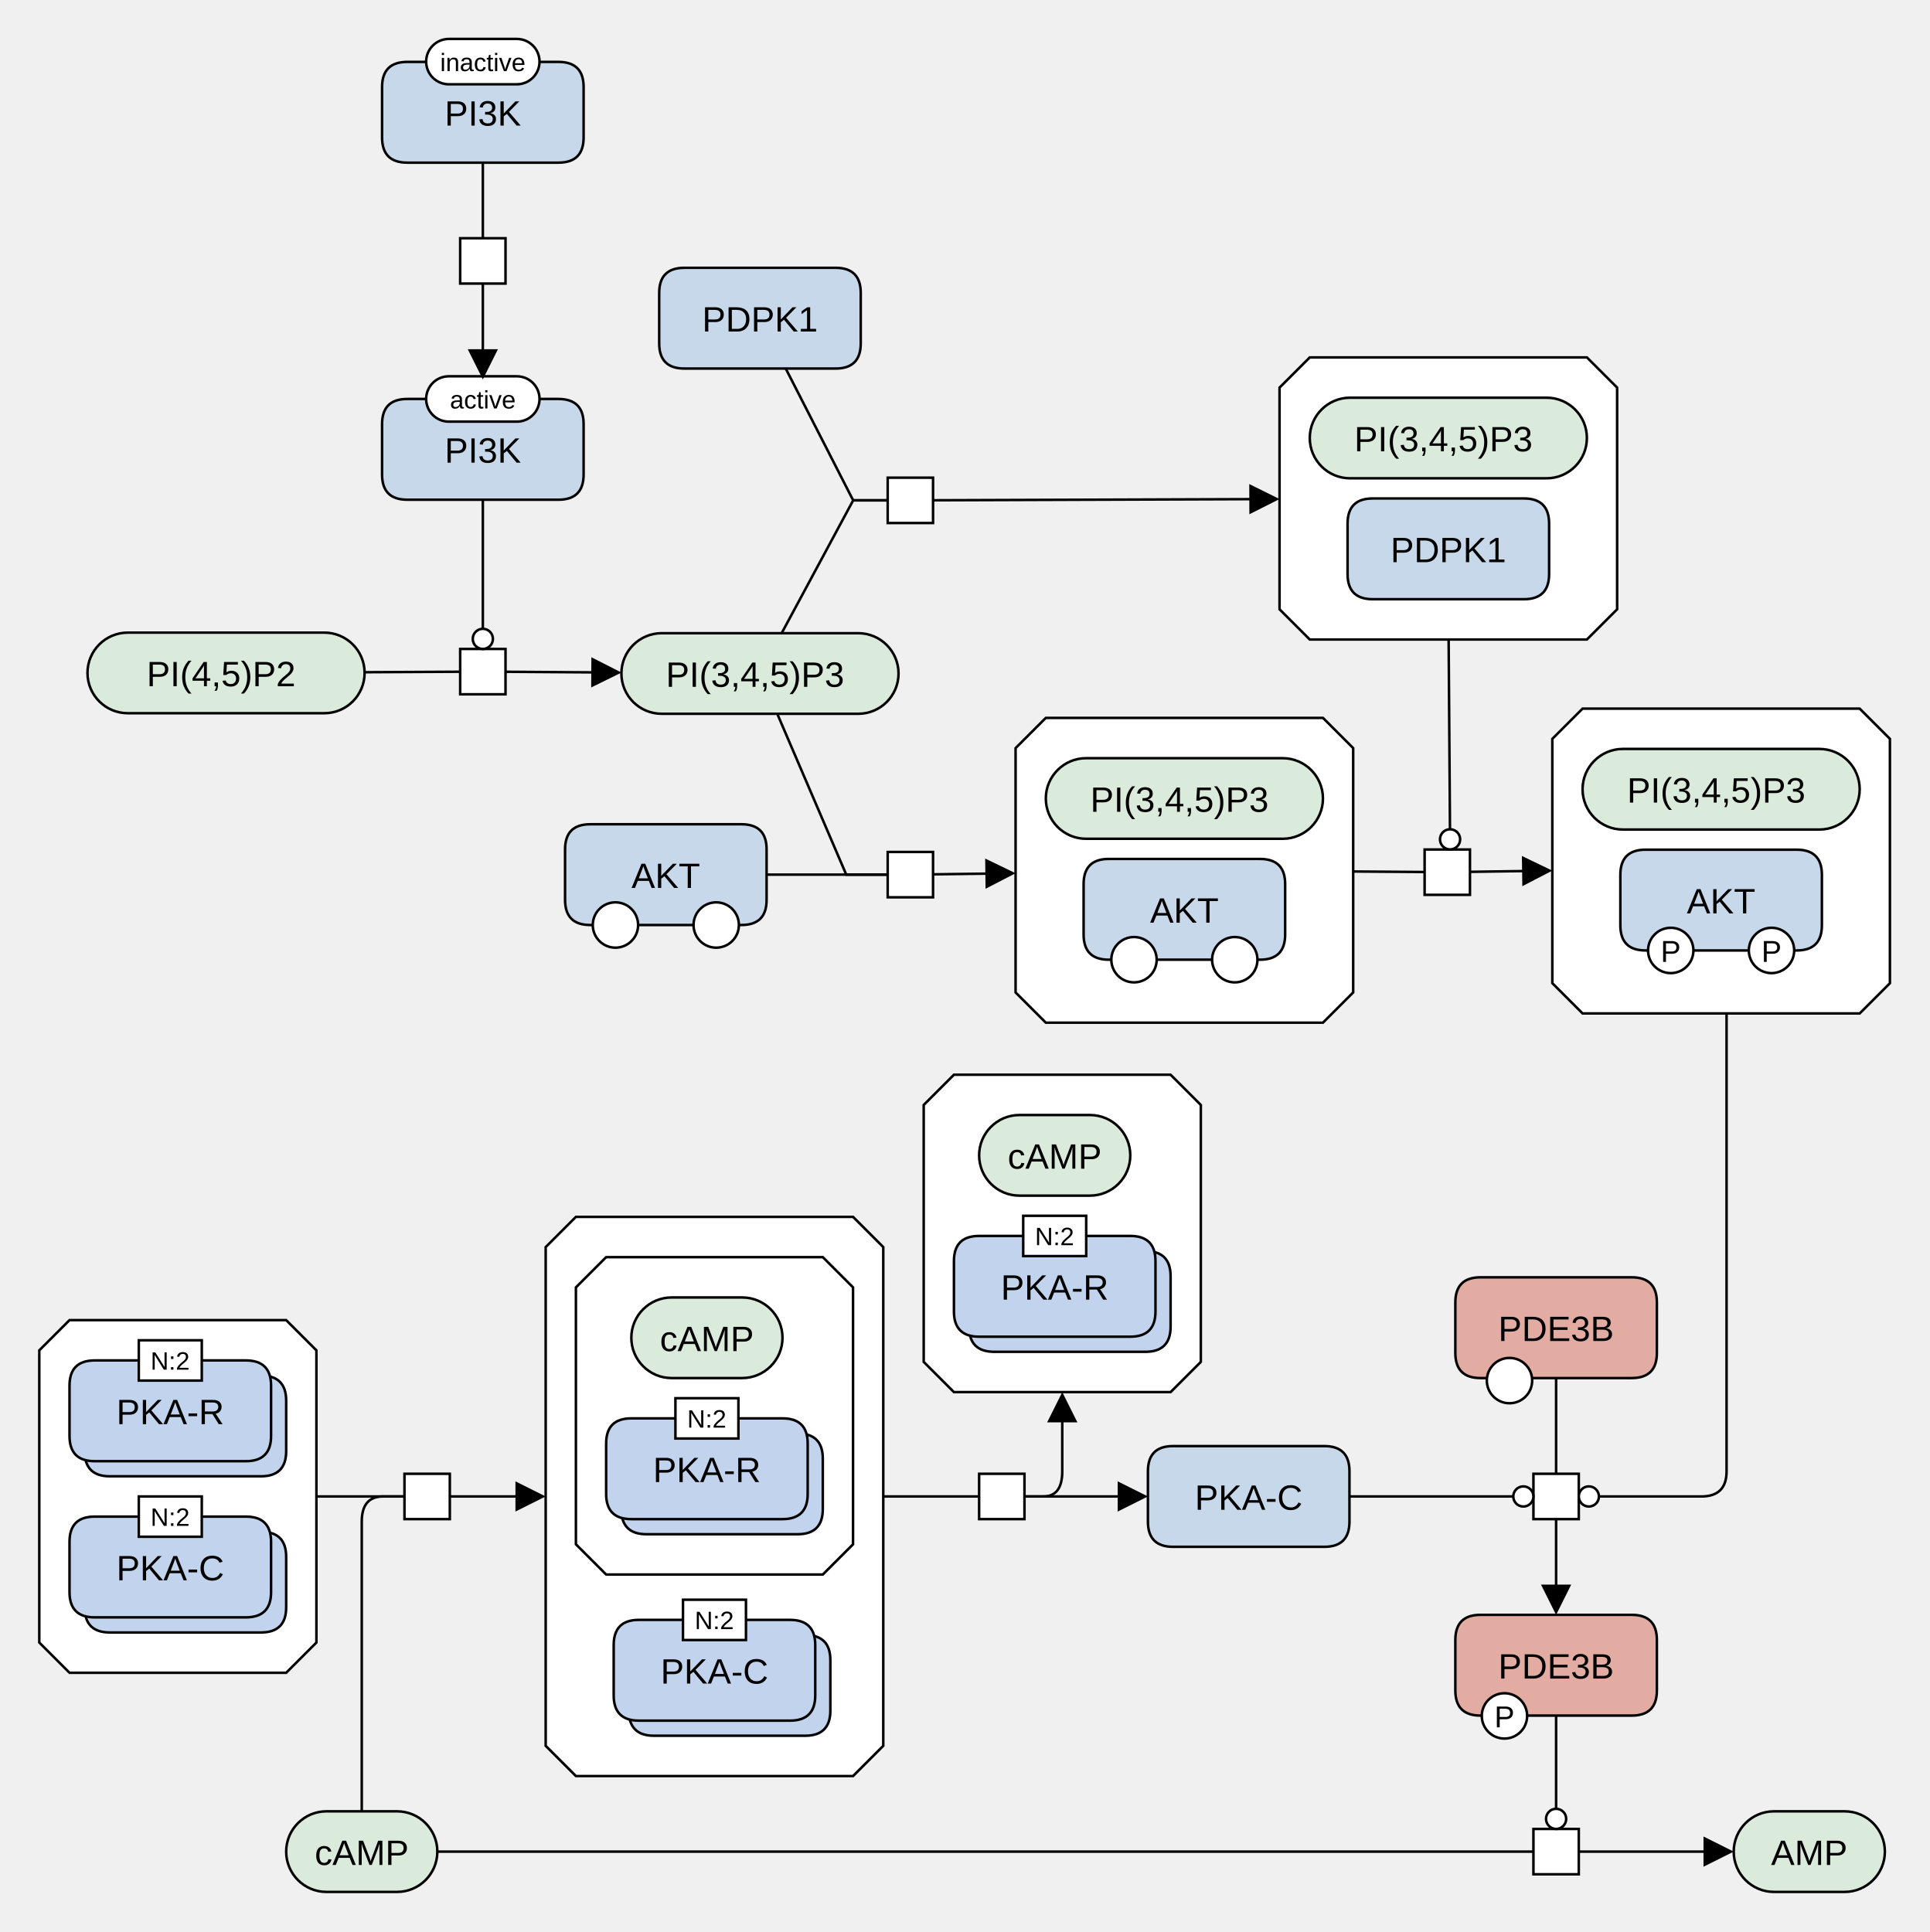
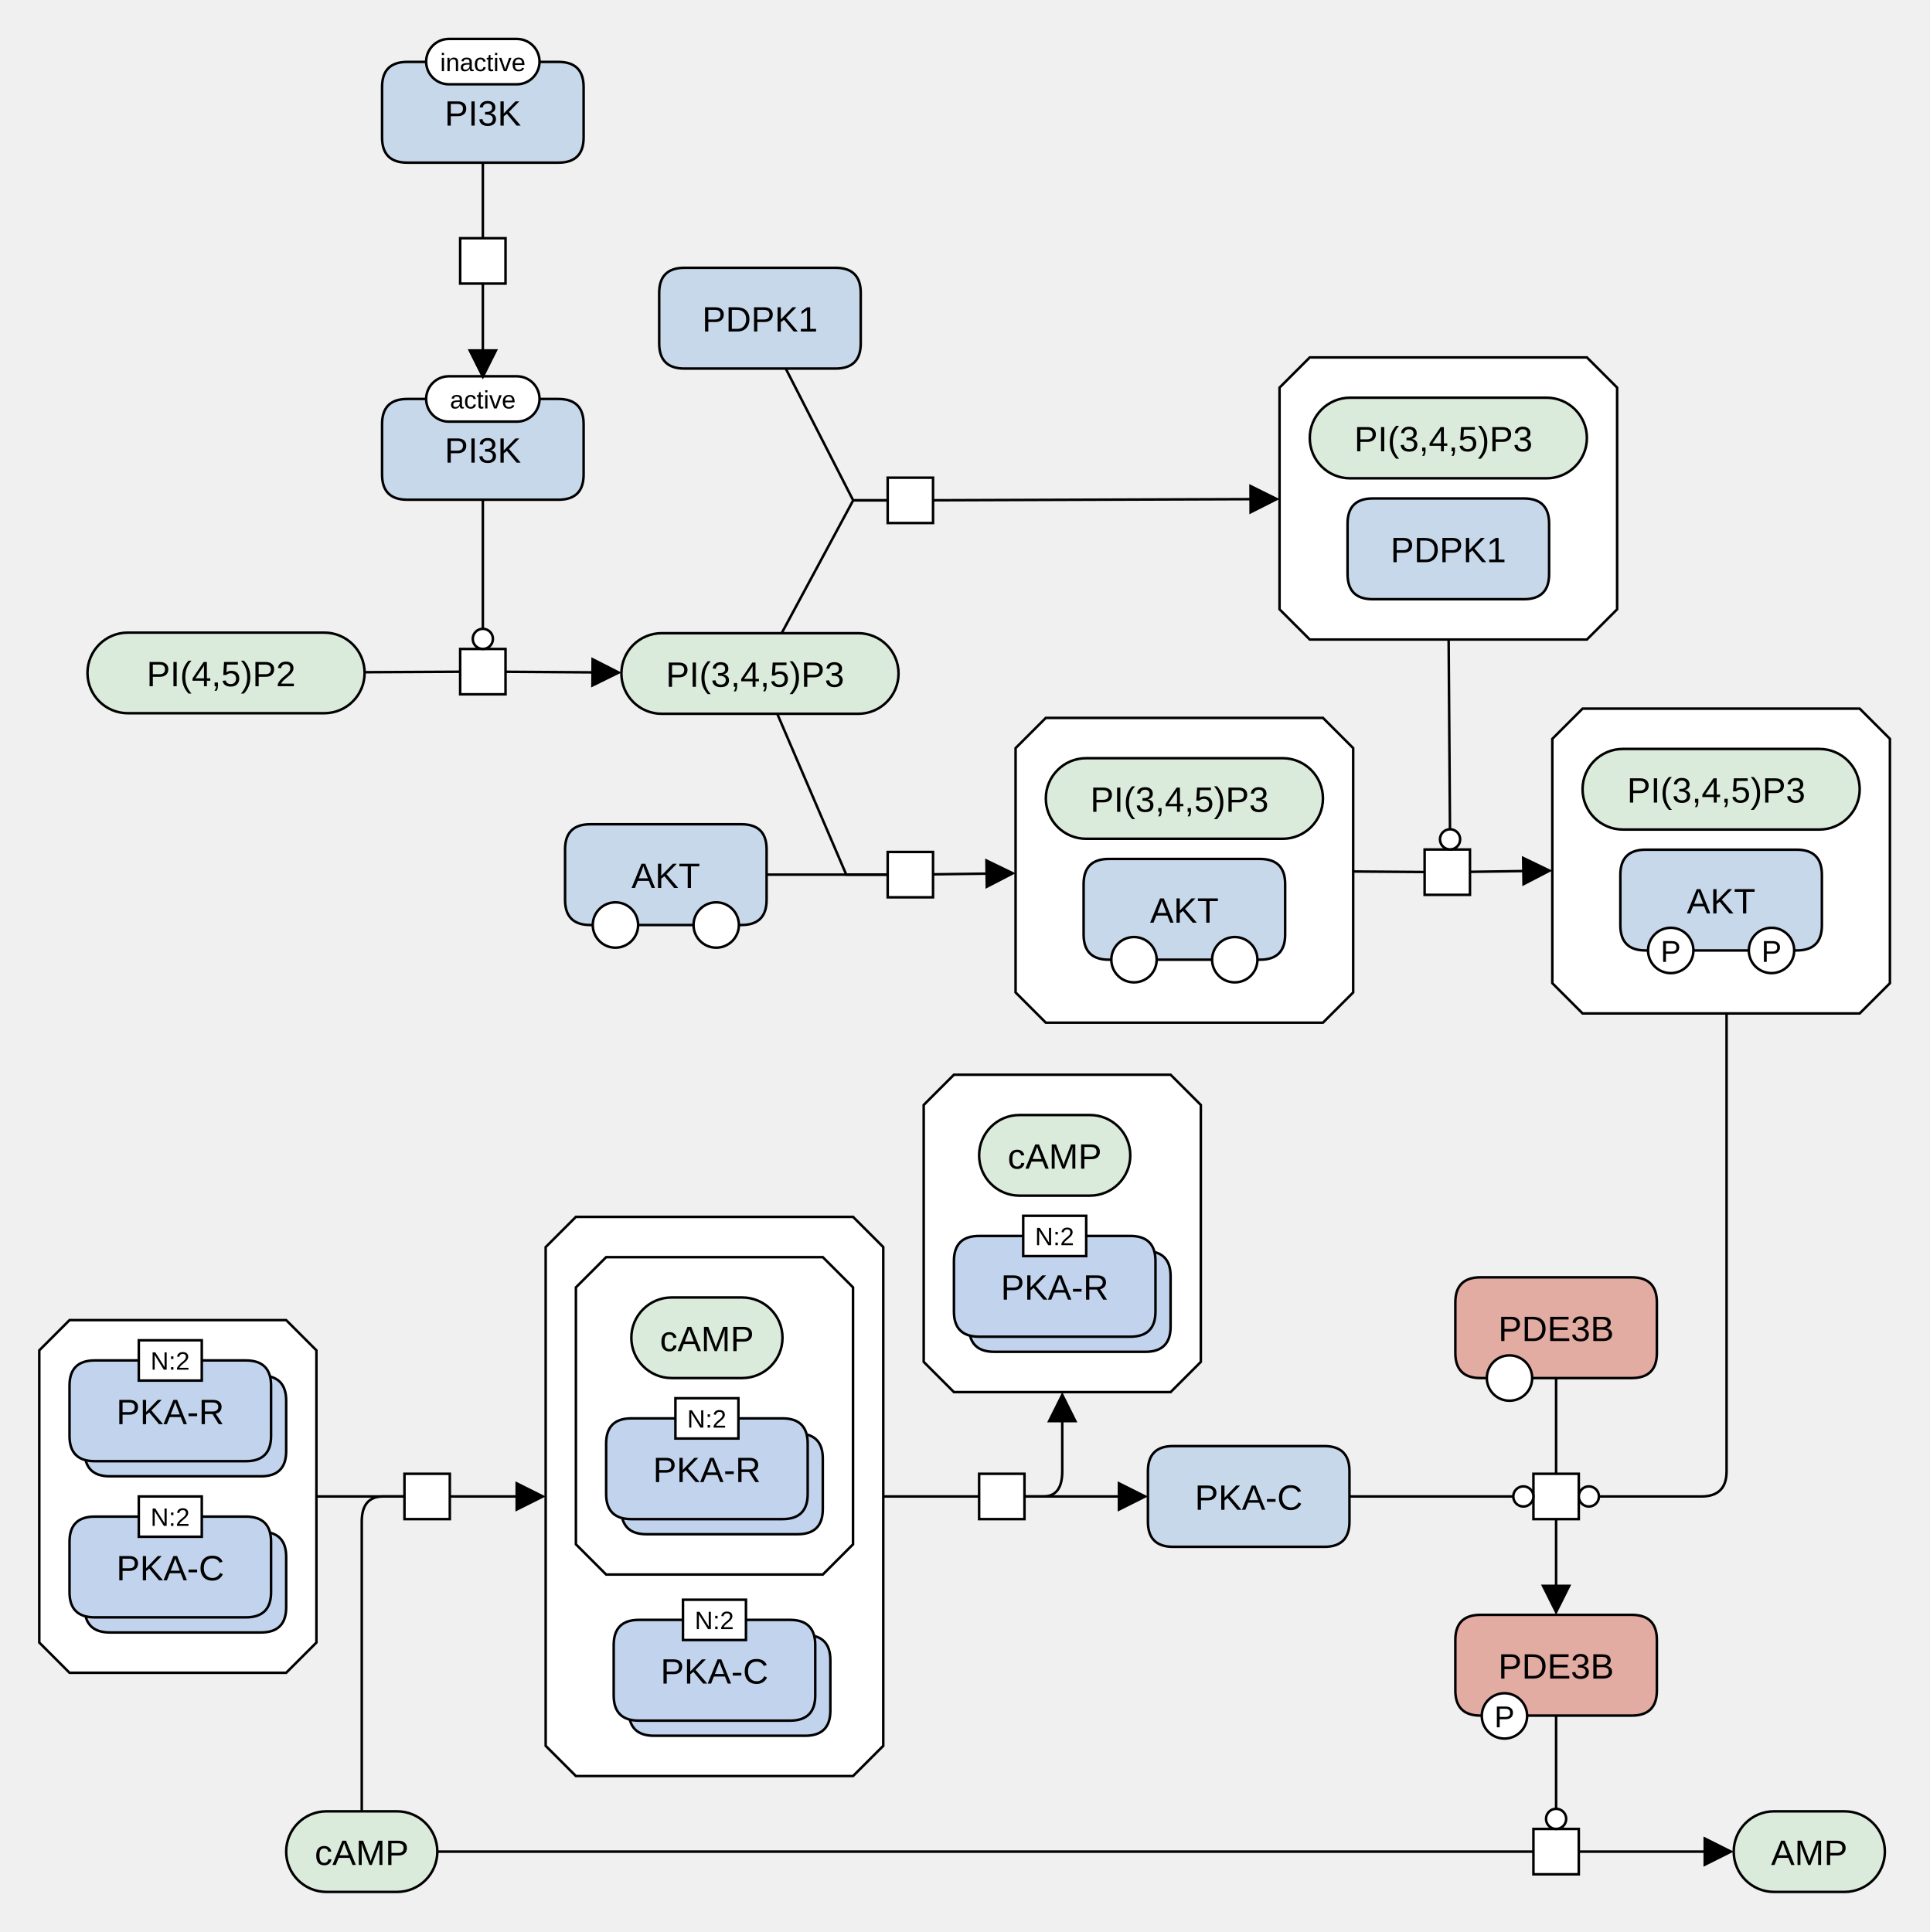
<svg xmlns="http://www.w3.org/2000/svg" width="766" height="767" viewBox="0 0 766 767" stroke-linecap="butt" stroke-miterlimit="10">
  <g transform="translate(-559,-14)">
    <path d="M1124.477 351.249 L1142.477 351.249 L1142.477 369.249 L1124.477 369.249 Z" fill="#FFFFFF" stroke="none" />
    <path d="M1124.477 351.249 L1142.477 351.249 L1142.477 369.249 L1124.477 369.249 Z" fill="none" stroke="#000000" />
    <path d="M710.655 182.388 Q710.655 172.388 720.655 172.388 L780.655 172.388 Q790.655 172.388 790.655 182.388 L790.655 202.388 Q790.655 212.388 780.655 212.388 L720.655 212.388 Q710.655 212.388 710.655 202.388 Z" fill="#C8D8EB" stroke="none" />
    <path d="M710.655 182.388 Q710.655 172.388 720.655 172.388 L780.655 172.388 Q790.655 172.388 790.655 182.388 L790.655 202.388 Q790.655 212.388 780.655 212.388 L720.655 212.388 Q710.655 212.388 710.655 202.388 Z" fill="none" stroke="#000000" />
    <text x="750.655" y="197.679" text-anchor="middle" font-family="'Dialog', Arial, Helvetica, sans-serif" font-size="14" fill="#000000" stroke="none" xml:space="preserve">PI3K</text>
    <path d="M728.155 172.388 C728.155 167.417 732.185 163.388 737.155 163.388 L764.155 163.388 C769.126 163.388 773.155 167.417 773.155 172.388 L773.155 172.388 C773.155 177.358 769.126 181.388 764.155 181.388 L737.155 181.388 C732.185 181.388 728.155 177.358 728.155 172.388 Z" fill="#FFFFFF" stroke="none" />
    <path d="M728.155 172.388 C728.155 167.417 732.185 163.388 737.155 163.388 L764.155 163.388 C769.126 163.388 773.155 167.417 773.155 172.388 L773.155 172.388 C773.155 177.358 769.126 181.388 764.155 181.388 L737.155 181.388 C732.185 181.388 728.155 177.358 728.155 172.388 Z" fill="none" stroke="#000000" />
    <text x="750.655" y="176.167" text-anchor="middle" font-family="'Dialog', Arial, Helvetica, sans-serif" font-size="10" fill="#000000" stroke="none" xml:space="preserve">active</text>
    <path d="M710.655 48.573 Q710.655 38.573 720.655 38.573 L780.655 38.573 Q790.655 38.573 790.655 48.573 L790.655 68.573 Q790.655 78.573 780.655 78.573 L720.655 78.573 Q710.655 78.573 710.655 68.573 Z" fill="#C8D8EB" stroke="none" />
    <path d="M710.655 48.573 Q710.655 38.573 720.655 38.573 L780.655 38.573 Q790.655 38.573 790.655 48.573 L790.655 68.573 Q790.655 78.573 780.655 78.573 L720.655 78.573 Q710.655 78.573 710.655 68.573 Z" fill="none" stroke="#000000" />
    <text x="750.655" y="63.864" text-anchor="middle" font-family="'Dialog', Arial, Helvetica, sans-serif" font-size="14" fill="#000000" stroke="none" xml:space="preserve">PI3K</text>
    <path d="M728.155 38.461 C728.155 33.491 732.185 29.461 737.155 29.461 L764.155 29.461 C769.126 29.461 773.155 33.491 773.155 38.461 L773.155 38.461 C773.155 43.432 769.126 47.461 764.155 47.461 L737.155 47.461 C732.185 47.461 728.155 43.432 728.155 38.461 Z" fill="#FFFFFF" stroke="none" />
    <path d="M728.155 38.461 C728.155 33.491 732.185 29.461 737.155 29.461 L764.155 29.461 C769.126 29.461 773.155 33.491 773.155 38.461 L773.155 38.461 C773.155 43.432 769.126 47.461 764.155 47.461 L737.155 47.461 C732.185 47.461 728.155 43.432 728.155 38.461 Z" fill="none" stroke="#000000" />
    <text x="750.655" y="42.241" text-anchor="middle" font-family="'Dialog', Arial, Helvetica, sans-serif" font-size="10" fill="#000000" stroke="none" xml:space="preserve">inactive</text>
    <path d="M741.655 108.573 L759.655 108.573 L759.655 126.573 L741.655 126.573 Z" fill="#FFFFFF" stroke="none" />
    <path d="M741.655 108.573 L759.655 108.573 L759.655 126.573 L741.655 126.573 Z" fill="none" stroke="#000000" />
    <path d="M593.724 281.147 C593.724 272.31 600.887 265.147 609.724 265.147 L687.724 265.147 C696.56 265.147 703.724 272.31 703.724 281.147 L703.724 281.147 C703.724 289.983 696.56 297.147 687.724 297.147 L609.724 297.147 C600.887 297.147 593.724 289.983 593.724 281.147 Z" fill="#DBEBDB" stroke="none" />
    <path d="M593.724 281.147 C593.724 272.31 600.887 265.147 609.724 265.147 L687.724 265.147 C696.56 265.147 703.724 272.31 703.724 281.147 L703.724 281.147 C703.724 289.983 696.56 297.147 687.724 297.147 L609.724 297.147 C600.887 297.147 593.724 289.983 593.724 281.147 Z" fill="none" stroke="#000000" />
    <text x="648.724" y="286.438" text-anchor="middle" font-family="'Dialog', Arial, Helvetica, sans-serif" font-size="14" fill="#000000" stroke="none" xml:space="preserve">PI(4,5)P2 </text>
    <path d="M805.655 281.373 C805.655 272.536 812.818 265.373 821.655 265.373 L899.655 265.373 C908.492 265.373 915.655 272.536 915.655 281.373 L915.655 281.373 C915.655 290.209 908.492 297.373 899.655 297.373 L821.655 297.373 C812.818 297.373 805.655 290.209 805.655 281.373 Z" fill="#DBEBDB" stroke="none" />
    <path d="M805.655 281.373 C805.655 272.536 812.818 265.373 821.655 265.373 L899.655 265.373 C908.492 265.373 915.655 272.536 915.655 281.373 L915.655 281.373 C915.655 290.209 908.492 297.373 899.655 297.373 L821.655 297.373 C812.818 297.373 805.655 290.209 805.655 281.373 Z" fill="none" stroke="#000000" />
    <text x="860.655" y="286.664" text-anchor="middle" font-family="'Dialog', Arial, Helvetica, sans-serif" font-size="14" fill="#000000" stroke="none" xml:space="preserve">PI(3,4,5)P3 </text>
    <path d="M741.655 271.635 L759.655 271.635 L759.655 289.635 L741.655 289.635 Z" fill="#FFFFFF" stroke="none" />
    <path d="M741.655 271.635 L759.655 271.635 L759.655 289.635 L741.655 289.635 Z" fill="none" stroke="#000000" />
    <path d="M911.355 352.227 L929.355 352.227 L929.355 370.227 L911.355 370.227 Z" fill="#FFFFFF" stroke="none" />
    <path d="M911.355 352.227 L929.355 352.227 L929.355 370.227 L911.355 370.227 Z" fill="none" stroke="#000000" />
    <path d="M974.121 298.999 L1084.121 298.999 L1096.121 310.999 L1096.121 407.999 L1084.121 419.999 L974.121 419.999 L962.121 407.999 L962.121 310.999 Z" fill="#FFFFFF" stroke="none" />
    <path d="M974.121 298.999 L1084.121 298.999 L1096.121 310.999 L1096.121 407.999 L1084.121 419.999 L974.121 419.999 L962.121 407.999 L962.121 310.999 Z" fill="none" stroke="#000000" />
    <path d="M974.121 330.999 C974.121 322.162 981.284 314.999 990.121 314.999 L1068.121 314.999 C1076.957 314.999 1084.121 322.162 1084.121 330.999 L1084.121 330.999 C1084.121 339.836 1076.957 346.999 1068.121 346.999 L990.121 346.999 C981.284 346.999 974.121 339.836 974.121 330.999 Z" fill="#DBEBDB" stroke="none" />
    <path d="M974.121 330.999 C974.121 322.162 981.284 314.999 990.121 314.999 L1068.121 314.999 C1076.957 314.999 1084.121 322.162 1084.121 330.999 L1084.121 330.999 C1084.121 339.836 1076.957 346.999 1068.121 346.999 L990.121 346.999 C981.284 346.999 974.121 339.836 974.121 330.999 Z" fill="none" stroke="#000000" />
    <text x="1029.121" y="336.29" text-anchor="middle" font-family="'Dialog', Arial, Helvetica, sans-serif" font-size="14" fill="#000000" stroke="none" xml:space="preserve">PI(3,4,5)P3 </text>
    <path d="M989.121 364.999 Q989.121 354.999 999.121 354.999 L1059.121 354.999 Q1069.121 354.999 1069.121 364.999 L1069.121 384.999 Q1069.121 394.999 1059.121 394.999 L999.121 394.999 Q989.121 394.999 989.121 384.999 Z" fill="#C8D8EB" stroke="none" />
    <path d="M989.121 364.999 Q989.121 354.999 999.121 354.999 L1059.121 354.999 Q1069.121 354.999 1069.121 364.999 L1069.121 384.999 Q1069.121 394.999 1059.121 394.999 L999.121 394.999 Q989.121 394.999 989.121 384.999 Z" fill="none" stroke="#000000" />
    <text x="1029.121" y="380.29" text-anchor="middle" font-family="'Dialog', Arial, Helvetica, sans-serif" font-size="14" fill="#000000" stroke="none" xml:space="preserve">AKT</text>
    <path d="M1000.121 394.999 C1000.121 390.028 1004.15 385.999 1009.121 385.999 L1009.121 385.999 C1014.091 385.999 1018.121 390.028 1018.121 394.999 L1018.121 394.999 C1018.121 399.969 1014.091 403.999 1009.121 403.999 L1009.121 403.999 C1004.15 403.999 1000.121 399.969 1000.121 394.999 Z" fill="#FFFFFF" stroke="none" />
    <path d="M1000.121 394.999 C1000.121 390.028 1004.15 385.999 1009.121 385.999 L1009.121 385.999 C1014.091 385.999 1018.121 390.028 1018.121 394.999 L1018.121 394.999 C1018.121 399.969 1014.091 403.999 1009.121 403.999 L1009.121 403.999 C1004.15 403.999 1000.121 399.969 1000.121 394.999 Z" fill="none" stroke="#000000" />
    <path d="M1040.121 394.999 C1040.121 390.028 1044.15 385.999 1049.121 385.999 L1049.121 385.999 C1054.091 385.999 1058.121 390.028 1058.121 394.999 L1058.121 394.999 C1058.121 399.969 1054.091 403.999 1049.121 403.999 L1049.121 403.999 C1044.15 403.999 1040.121 399.969 1040.121 394.999 Z" fill="#FFFFFF" stroke="none" />
    <path d="M1040.121 394.999 C1040.121 390.028 1044.15 385.999 1049.121 385.999 L1049.121 385.999 C1054.091 385.999 1058.121 390.028 1058.121 394.999 L1058.121 394.999 C1058.121 399.969 1054.091 403.999 1049.121 403.999 L1049.121 403.999 C1044.15 403.999 1040.121 399.969 1040.121 394.999 Z" fill="none" stroke="#000000" />
    <path d="M820.655 130.317 Q820.655 120.317 830.655 120.317 L890.655 120.317 Q900.655 120.317 900.655 130.317 L900.655 150.317 Q900.655 160.317 890.655 160.317 L830.655 160.317 Q820.655 160.317 820.655 150.317 Z" fill="#C8D8EB" stroke="none" />
    <path d="M820.655 130.317 Q820.655 120.317 830.655 120.317 L890.655 120.317 Q900.655 120.317 900.655 130.317 L900.655 150.317 Q900.655 160.317 890.655 160.317 L830.655 160.317 Q820.655 160.317 820.655 150.317 Z" fill="none" stroke="#000000" />
    <text x="860.655" y="145.609" text-anchor="middle" font-family="'Dialog', Arial, Helvetica, sans-serif" font-size="14" fill="#000000" stroke="none" xml:space="preserve">PDPK1</text>
    <path d="M911.355 203.637 L929.355 203.637 L929.355 221.637 L911.355 221.637 Z" fill="#FFFFFF" stroke="none" />
    <path d="M911.355 203.637 L929.355 203.637 L929.355 221.637 L911.355 221.637 Z" fill="none" stroke="#000000" />
    <path d="M1078.892 155.887 L1188.892 155.887 L1200.892 167.887 L1200.892 255.887 L1188.892 267.887 L1078.892 267.887 L1066.892 255.887 L1066.892 167.887 Z" fill="#FFFFFF" stroke="none" />
    <path d="M1078.892 155.887 L1188.892 155.887 L1200.892 167.887 L1200.892 255.887 L1188.892 267.887 L1078.892 267.887 L1066.892 255.887 L1066.892 167.887 Z" fill="none" stroke="#000000" />
    <path d="M1093.892 221.887 Q1093.892 211.887 1103.892 211.887 L1163.892 211.887 Q1173.892 211.887 1173.892 221.887 L1173.892 241.887 Q1173.892 251.887 1163.892 251.887 L1103.892 251.887 Q1093.892 251.887 1093.892 241.887 Z" fill="#C8D8EB" stroke="none" />
    <path d="M1093.892 221.887 Q1093.892 211.887 1103.892 211.887 L1163.892 211.887 Q1173.892 211.887 1173.892 221.887 L1173.892 241.887 Q1173.892 251.887 1163.892 251.887 L1103.892 251.887 Q1093.892 251.887 1093.892 241.887 Z" fill="none" stroke="#000000" />
    <text x="1133.892" y="237.178" text-anchor="middle" font-family="'Dialog', Arial, Helvetica, sans-serif" font-size="14" fill="#000000" stroke="none" xml:space="preserve">PDPK1</text>
    <path d="M1078.892 187.887 C1078.892 179.05 1086.055 171.887 1094.892 171.887 L1172.892 171.887 C1181.729 171.887 1188.892 179.05 1188.892 187.887 L1188.892 187.887 C1188.892 196.724 1181.729 203.887 1172.892 203.887 L1094.892 203.887 C1086.055 203.887 1078.892 196.724 1078.892 187.887 Z" fill="#DBEBDB" stroke="none" />
    <path d="M1078.892 187.887 C1078.892 179.05 1086.055 171.887 1094.892 171.887 L1172.892 171.887 C1181.729 171.887 1188.892 179.05 1188.892 187.887 L1188.892 187.887 C1188.892 196.724 1181.729 203.887 1172.892 203.887 L1094.892 203.887 C1086.055 203.887 1078.892 196.724 1078.892 187.887 Z" fill="none" stroke="#000000" />
    <text x="1133.892" y="193.178" text-anchor="middle" font-family="'Dialog', Arial, Helvetica, sans-serif" font-size="14" fill="#000000" stroke="none" xml:space="preserve">PI(3,4,5)P3 </text>
    <path d="M1014.647 598.088 Q1014.647 588.088 1024.647 588.088 L1084.647 588.088 Q1094.647 588.088 1094.647 598.088 L1094.647 618.088 Q1094.647 628.088 1084.647 628.088 L1024.647 628.088 Q1014.647 628.088 1014.647 618.088 Z" fill="#C8D8EB" stroke="none" />
    <path d="M1014.647 598.088 Q1014.647 588.088 1024.647 588.088 L1084.647 588.088 Q1094.647 588.088 1094.647 598.088 L1094.647 618.088 Q1094.647 628.088 1084.647 628.088 L1024.647 628.088 Q1014.647 628.088 1014.647 618.088 Z" fill="none" stroke="#000000" />
    <text x="1054.647" y="613.38" text-anchor="middle" font-family="'Dialog', Arial, Helvetica, sans-serif" font-size="14" fill="#000000" stroke="none" xml:space="preserve">PKA-C</text>
    <path d="M947.647 599.088 L965.647 599.088 L965.647 617.088 L947.647 617.088 Z" fill="#FFFFFF" stroke="none" />
    <path d="M947.647 599.088 L965.647 599.088 L965.647 617.088 L947.647 617.088 Z" fill="none" stroke="#000000" />
    <path d="M1187.17 295.326 L1297.17 295.326 L1309.17 307.326 L1309.17 404.326 L1297.17 416.326 L1187.17 416.326 L1175.17 404.326 L1175.17 307.326 Z" fill="#FFFFFF" stroke="none" />
    <path d="M1187.17 295.326 L1297.17 295.326 L1309.17 307.326 L1309.17 404.326 L1297.17 416.326 L1187.17 416.326 L1175.17 404.326 L1175.17 307.326 Z" fill="none" stroke="#000000" />
    <path d="M1187.17 327.326 C1187.17 318.489 1194.333 311.326 1203.17 311.326 L1281.17 311.326 C1290.006 311.326 1297.17 318.489 1297.17 327.326 L1297.17 327.326 C1297.17 336.163 1290.006 343.326 1281.17 343.326 L1203.17 343.326 C1194.333 343.326 1187.17 336.163 1187.17 327.326 Z" fill="#DBEBDB" stroke="none" />
    <path d="M1187.17 327.326 C1187.17 318.489 1194.333 311.326 1203.17 311.326 L1281.17 311.326 C1290.006 311.326 1297.17 318.489 1297.17 327.326 L1297.17 327.326 C1297.17 336.163 1290.006 343.326 1281.17 343.326 L1203.17 343.326 C1194.333 343.326 1187.17 336.163 1187.17 327.326 Z" fill="none" stroke="#000000" />
    <text x="1242.17" y="332.617" text-anchor="middle" font-family="'Dialog', Arial, Helvetica, sans-serif" font-size="14" fill="#000000" stroke="none" xml:space="preserve">PI(3,4,5)P3 </text>
    <path d="M1202.17 361.326 Q1202.17 351.326 1212.17 351.326 L1272.17 351.326 Q1282.17 351.326 1282.17 361.326 L1282.17 381.326 Q1282.17 391.326 1272.17 391.326 L1212.17 391.326 Q1202.17 391.326 1202.17 381.326 Z" fill="#C8D8EB" stroke="none" />
    <path d="M1202.17 361.326 Q1202.17 351.326 1212.17 351.326 L1272.17 351.326 Q1282.17 351.326 1282.17 361.326 L1282.17 381.326 Q1282.17 391.326 1272.17 391.326 L1212.17 391.326 Q1202.17 391.326 1202.17 381.326 Z" fill="none" stroke="#000000" />
    <text x="1242.17" y="376.617" text-anchor="middle" font-family="'Dialog', Arial, Helvetica, sans-serif" font-size="14" fill="#000000" stroke="none" xml:space="preserve">AKT</text>
    <path d="M1213.17 391.326 C1213.17 386.355 1217.199 382.326 1222.17 382.326 L1222.17 382.326 C1227.14 382.326 1231.17 386.355 1231.17 391.326 L1231.17 391.326 C1231.17 396.297 1227.14 400.326 1222.17 400.326 L1222.17 400.326 C1217.199 400.326 1213.17 396.297 1213.17 391.326 Z" fill="#FFFFFF" stroke="none" />
    <path d="M1213.17 391.326 C1213.17 386.355 1217.199 382.326 1222.17 382.326 L1222.17 382.326 C1227.14 382.326 1231.17 386.355 1231.17 391.326 L1231.17 391.326 C1231.17 396.297 1227.14 400.326 1222.17 400.326 L1222.17 400.326 C1217.199 400.326 1213.17 396.297 1213.17 391.326 Z" fill="none" stroke="#000000" />
    <text x="1222.17" y="395.861" text-anchor="middle" font-family="'Dialog', Arial, Helvetica, sans-serif" font-size="12" fill="#000000" stroke="none" xml:space="preserve">P</text>
    <path d="M1253.17 391.326 C1253.17 386.355 1257.199 382.326 1262.17 382.326 L1262.17 382.326 C1267.14 382.326 1271.17 386.355 1271.17 391.326 L1271.17 391.326 C1271.17 396.297 1267.14 400.326 1262.17 400.326 L1262.17 400.326 C1257.199 400.326 1253.17 396.297 1253.17 391.326 Z" fill="#FFFFFF" stroke="none" />
    <path d="M1253.17 391.326 C1253.17 386.355 1257.199 382.326 1262.17 382.326 L1262.17 382.326 C1267.14 382.326 1271.17 386.355 1271.17 391.326 L1271.17 391.326 C1271.17 396.297 1267.14 400.326 1262.17 400.326 L1262.17 400.326 C1257.199 400.326 1253.17 396.297 1253.17 391.326 Z" fill="none" stroke="#000000" />
    <text x="1262.17" y="395.861" text-anchor="middle" font-family="'Dialog', Arial, Helvetica, sans-serif" font-size="12" fill="#000000" stroke="none" xml:space="preserve">P</text>
    <path d="M1136.67 531.088 Q1136.67 521.088 1146.67 521.088 L1206.67 521.088 Q1216.67 521.088 1216.67 531.088 L1216.67 551.088 Q1216.67 561.088 1206.67 561.088 L1146.67 561.088 Q1136.67 561.088 1136.67 551.088 Z" fill="#E2ACA3" stroke="none" />
    <path d="M1136.67 531.088 Q1136.67 521.088 1146.67 521.088 L1206.67 521.088 Q1216.67 521.088 1216.67 531.088 L1216.67 551.088 Q1216.67 561.088 1206.67 561.088 L1146.67 561.088 Q1136.67 561.088 1136.67 551.088 Z" fill="none" stroke="#000000" />
    <text x="1176.67" y="546.38" text-anchor="middle" font-family="'Dialog', Arial, Helvetica, sans-serif" font-size="14" fill="#000000" stroke="none" xml:space="preserve">PDE3B</text>
-     <path d="M1149.17 562.088 C1149.17 557.118 1153.199 553.088 1158.17 553.088 L1158.17 553.088 C1163.14 553.088 1167.17 557.118 1167.17 562.088 L1167.17 562.088 C1167.17 567.059 1163.14 571.088 1158.17 571.088 L1158.17 571.088 C1153.199 571.088 1149.17 567.059 1149.17 562.088 Z" fill="#FFFFFF" stroke="none" />
-     <path d="M1149.17 562.088 C1149.17 557.118 1153.199 553.088 1158.17 553.088 L1158.17 553.088 C1163.14 553.088 1167.17 557.118 1167.17 562.088 L1167.17 562.088 C1167.17 567.059 1163.14 571.088 1158.17 571.088 L1158.17 571.088 C1153.199 571.088 1149.17 567.059 1149.17 562.088 Z" fill="none" stroke="#000000" />
+     <path d="M1149.17 561.088 C1149.17 556.118 1153.199 552.088 1158.17 552.088 L1158.17 552.088 C1163.14 552.088 1167.17 556.118 1167.17 561.088 L1167.17 561.088 C1167.17 566.059 1163.14 570.088 1158.17 570.088 L1158.17 570.088 C1153.199 570.088 1149.17 566.059 1149.17 561.088 Z" fill="#FFFFFF" stroke="none" />
+     <path d="M1149.17 561.088 C1149.17 556.118 1153.199 552.088 1158.17 552.088 L1158.17 552.088 C1163.14 552.088 1167.17 556.118 1167.17 561.088 L1167.17 561.088 C1167.17 566.059 1163.14 570.088 1158.17 570.088 L1158.17 570.088 C1153.199 570.088 1149.17 566.059 1149.17 561.088 Z" fill="none" stroke="#000000" />
    <path d="M1136.67 665.088 Q1136.67 655.088 1146.67 655.088 L1206.67 655.088 Q1216.67 655.088 1216.67 665.088 L1216.67 685.088 Q1216.67 695.088 1206.67 695.088 L1146.67 695.088 Q1136.67 695.088 1136.67 685.088 Z" fill="#E2ACA3" stroke="none" />
    <path d="M1136.67 665.088 Q1136.67 655.088 1146.67 655.088 L1206.67 655.088 Q1216.67 655.088 1216.67 665.088 L1216.67 685.088 Q1216.67 695.088 1206.67 695.088 L1146.67 695.088 Q1136.67 695.088 1136.67 685.088 Z" fill="none" stroke="#000000" />
    <text x="1176.67" y="680.38" text-anchor="middle" font-family="'Dialog', Arial, Helvetica, sans-serif" font-size="14" fill="#000000" stroke="none" xml:space="preserve">PDE3B</text>
    <path d="M1147.17 695.209 C1147.17 690.238 1151.199 686.209 1156.17 686.209 L1156.17 686.209 C1161.14 686.209 1165.17 690.238 1165.17 695.209 L1165.17 695.209 C1165.17 700.18 1161.14 704.209 1156.17 704.209 L1156.17 704.209 C1151.199 704.209 1147.17 700.18 1147.17 695.209 Z" fill="#FFFFFF" stroke="none" />
    <path d="M1147.17 695.209 C1147.17 690.238 1151.199 686.209 1156.17 686.209 L1156.17 686.209 C1161.14 686.209 1165.17 690.238 1165.17 695.209 L1165.17 695.209 C1165.17 700.18 1161.14 704.209 1156.17 704.209 L1156.17 704.209 C1151.199 704.209 1147.17 700.18 1147.17 695.209 Z" fill="none" stroke="#000000" />
    <text x="1156.17" y="699.744" text-anchor="middle" font-family="'Dialog', Arial, Helvetica, sans-serif" font-size="12" fill="#000000" stroke="none" xml:space="preserve">P</text>
    <path d="M1167.67 599.088 L1185.67 599.088 L1185.67 617.088 L1167.67 617.088 Z" fill="#FFFFFF" stroke="none" />
    <path d="M1167.67 599.088 L1185.67 599.088 L1185.67 617.088 L1167.67 617.088 Z" fill="none" stroke="#000000" />
    <path d="M672.594 749.088 C672.594 740.252 679.758 733.088 688.594 733.088 L716.594 733.088 C725.431 733.088 732.594 740.252 732.594 749.088 L732.594 749.088 C732.594 757.925 725.431 765.088 716.594 765.088 L688.594 765.088 C679.758 765.088 672.594 757.925 672.594 749.088 Z" fill="#DBEBDB" stroke="none" />
    <path d="M672.594 749.088 C672.594 740.252 679.758 733.088 688.594 733.088 L716.594 733.088 C725.431 733.088 732.594 740.252 732.594 749.088 L732.594 749.088 C732.594 757.925 725.431 765.088 716.594 765.088 L688.594 765.088 C679.758 765.088 672.594 757.925 672.594 749.088 Z" fill="none" stroke="#000000" />
    <text x="702.594" y="754.38" text-anchor="middle" font-family="'Dialog', Arial, Helvetica, sans-serif" font-size="14" fill="#000000" stroke="none" xml:space="preserve">cAMP</text>
    <path d="M1247.17 749.088 C1247.17 740.252 1254.333 733.088 1263.17 733.088 L1291.17 733.088 C1300.006 733.088 1307.17 740.252 1307.17 749.088 L1307.17 749.088 C1307.17 757.925 1300.006 765.088 1291.17 765.088 L1263.17 765.088 C1254.333 765.088 1247.17 757.925 1247.17 749.088 Z" fill="#DBEBDB" stroke="none" />
    <path d="M1247.17 749.088 C1247.17 740.252 1254.333 733.088 1263.17 733.088 L1291.17 733.088 C1300.006 733.088 1307.17 740.252 1307.17 749.088 L1307.17 749.088 C1307.17 757.925 1300.006 765.088 1291.17 765.088 L1263.17 765.088 C1254.333 765.088 1247.17 757.925 1247.17 749.088 Z" fill="none" stroke="#000000" />
    <text x="1277.17" y="754.38" text-anchor="middle" font-family="'Dialog', Arial, Helvetica, sans-serif" font-size="14" fill="#000000" stroke="none" xml:space="preserve">AMP</text>
    <path d="M1167.67 740.088 L1185.67 740.088 L1185.67 758.088 L1167.67 758.088 Z" fill="#FFFFFF" stroke="none" />
    <path d="M1167.67 740.088 L1185.67 740.088 L1185.67 758.088 L1167.67 758.088 Z" fill="none" stroke="#000000" />
    <path d="M783.291 351.227 Q783.291 341.227 793.291 341.227 L853.291 341.227 Q863.291 341.227 863.291 351.227 L863.291 371.227 Q863.291 381.227 853.291 381.227 L793.291 381.227 Q783.291 381.227 783.291 371.227 Z" fill="#C8D8EB" stroke="none" />
    <path d="M783.291 351.227 Q783.291 341.227 793.291 341.227 L853.291 341.227 Q863.291 341.227 863.291 351.227 L863.291 371.227 Q863.291 381.227 853.291 381.227 L793.291 381.227 Q783.291 381.227 783.291 371.227 Z" fill="none" stroke="#000000" />
    <text x="823.291" y="366.519" text-anchor="middle" font-family="'Dialog', Arial, Helvetica, sans-serif" font-size="14" fill="#000000" stroke="none" xml:space="preserve">AKT</text>
    <path d="M794.291 381.227 C794.291 376.257 798.32 372.227 803.291 372.227 L803.291 372.227 C808.261 372.227 812.291 376.257 812.291 381.227 L812.291 381.227 C812.291 386.198 808.261 390.227 803.291 390.227 L803.291 390.227 C798.32 390.227 794.291 386.198 794.291 381.227 Z" fill="#FFFFFF" stroke="none" />
    <path d="M794.291 381.227 C794.291 376.257 798.32 372.227 803.291 372.227 L803.291 372.227 C808.261 372.227 812.291 376.257 812.291 381.227 L812.291 381.227 C812.291 386.198 808.261 390.227 803.291 390.227 L803.291 390.227 C798.32 390.227 794.291 386.198 794.291 381.227 Z" fill="none" stroke="#000000" />
    <path d="M834.291 381.227 C834.291 376.257 838.32 372.227 843.291 372.227 L843.291 372.227 C848.261 372.227 852.291 376.257 852.291 381.227 L852.291 381.227 C852.291 386.198 848.261 390.227 843.291 390.227 L843.291 390.227 C838.32 390.227 834.291 386.198 834.291 381.227 Z" fill="#FFFFFF" stroke="none" />
    <path d="M834.291 381.227 C834.291 376.257 838.32 372.227 843.291 372.227 L843.291 372.227 C848.261 372.227 852.291 376.257 852.291 381.227 L852.291 381.227 C852.291 386.198 848.261 390.227 843.291 390.227 L843.291 390.227 C838.32 390.227 834.291 386.198 834.291 381.227 Z" fill="none" stroke="#000000" />
    <path d="M586.594 538.088 L672.594 538.088 L684.594 550.088 L684.594 666.088 L672.594 678.088 L586.594 678.088 L574.594 666.088 L574.594 550.088 Z" fill="#FFFFFF" stroke="none" />
    <path d="M586.594 538.088 L672.594 538.088 L684.594 550.088 L684.594 666.088 L672.594 678.088 L586.594 678.088 L574.594 666.088 L574.594 550.088 Z" fill="none" stroke="#000000" />
    <path d="M592.594 570.088 Q592.594 560.088 602.594 560.088 L662.594 560.088 Q672.594 560.088 672.594 570.088 L672.594 590.088 Q672.594 600.088 662.594 600.088 L602.594 600.088 Q592.594 600.088 592.594 590.088 Z" fill="#C2D4ED" stroke="none" />
    <path d="M592.594 570.088 Q592.594 560.088 602.594 560.088 L662.594 560.088 Q672.594 560.088 672.594 570.088 L672.594 590.088 Q672.594 600.088 662.594 600.088 L602.594 600.088 Q592.594 600.088 592.594 590.088 Z" fill="none" stroke="#000000" />
    <path d="M586.594 564.088 Q586.594 554.088 596.594 554.088 L656.594 554.088 Q666.594 554.088 666.594 564.088 L666.594 584.088 Q666.594 594.088 656.594 594.088 L596.594 594.088 Q586.594 594.088 586.594 584.088 Z" fill="#C2D4ED" stroke="none" />
    <path d="M586.594 564.088 Q586.594 554.088 596.594 554.088 L656.594 554.088 Q666.594 554.088 666.594 564.088 L666.594 584.088 Q666.594 594.088 656.594 594.088 L596.594 594.088 Q586.594 594.088 586.594 584.088 Z" fill="none" stroke="#000000" />
    <text x="626.594" y="579.38" text-anchor="middle" font-family="'Dialog', Arial, Helvetica, sans-serif" font-size="14" fill="#000000" stroke="none" xml:space="preserve">PKA-R</text>
    <path d="M614.094 546.088 L639.094 546.088 L639.094 562.088 L614.094 562.088 Z" fill="#FFFFFF" stroke="none" />
    <path d="M614.094 546.088 L639.094 546.088 L639.094 562.088 L614.094 562.088 Z" fill="none" stroke="#000000" />
    <text x="626.532" y="557.757" text-anchor="middle" font-family="'Dialog', Arial, Helvetica, sans-serif" font-size="10" fill="#000000" stroke="none" xml:space="preserve">N:2</text>
    <path d="M592.594 632.088 Q592.594 622.088 602.594 622.088 L662.594 622.088 Q672.594 622.088 672.594 632.088 L672.594 652.088 Q672.594 662.088 662.594 662.088 L602.594 662.088 Q592.594 662.088 592.594 652.088 Z" fill="#C2D4ED" stroke="none" />
    <path d="M592.594 632.088 Q592.594 622.088 602.594 622.088 L662.594 622.088 Q672.594 622.088 672.594 632.088 L672.594 652.088 Q672.594 662.088 662.594 662.088 L602.594 662.088 Q592.594 662.088 592.594 652.088 Z" fill="none" stroke="#000000" />
    <path d="M586.594 626.088 Q586.594 616.088 596.594 616.088 L656.594 616.088 Q666.594 616.088 666.594 626.088 L666.594 646.088 Q666.594 656.088 656.594 656.088 L596.594 656.088 Q586.594 656.088 586.594 646.088 Z" fill="#C2D4ED" stroke="none" />
    <path d="M586.594 626.088 Q586.594 616.088 596.594 616.088 L656.594 616.088 Q666.594 616.088 666.594 626.088 L666.594 646.088 Q666.594 656.088 656.594 656.088 L596.594 656.088 Q586.594 656.088 586.594 646.088 Z" fill="none" stroke="#000000" />
    <text x="626.594" y="641.38" text-anchor="middle" font-family="'Dialog', Arial, Helvetica, sans-serif" font-size="14" fill="#000000" stroke="none" xml:space="preserve">PKA-C</text>
    <path d="M614.094 608.088 L639.094 608.088 L639.094 624.088 L614.094 624.088 Z" fill="#FFFFFF" stroke="none" />
    <path d="M614.094 608.088 L639.094 608.088 L639.094 624.088 L614.094 624.088 Z" fill="none" stroke="#000000" />
    <text x="626.532" y="619.757" text-anchor="middle" font-family="'Dialog', Arial, Helvetica, sans-serif" font-size="10" fill="#000000" stroke="none" xml:space="preserve">N:2</text>
    <path d="M719.548 599.088 L737.548 599.088 L737.548 617.088 L719.548 617.088 Z" fill="#FFFFFF" stroke="none" />
    <path d="M719.548 599.088 L737.548 599.088 L737.548 617.088 L719.548 617.088 Z" fill="none" stroke="#000000" />
    <path d="M787.597 497.089 L897.597 497.089 L909.597 509.089 L909.597 707.088 L897.597 719.088 L787.597 719.088 L775.597 707.088 L775.597 509.089 Z" fill="#FFFFFF" stroke="none" />
    <path d="M787.597 497.089 L897.597 497.089 L909.597 509.089 L909.597 707.088 L897.597 719.088 L787.597 719.088 L775.597 707.088 L775.597 509.089 Z" fill="none" stroke="#000000" />
    <path d="M799.597 513.088 L885.597 513.088 L897.597 525.088 L897.597 627.088 L885.597 639.088 L799.597 639.088 L787.597 627.088 L787.597 525.088 Z" fill="#FFFFFF" stroke="none" />
    <path d="M799.597 513.088 L885.597 513.088 L897.597 525.088 L897.597 627.088 L885.597 639.088 L799.597 639.088 L787.597 627.088 L787.597 525.088 Z" fill="none" stroke="#000000" />
    <path d="M805.597 593.088 Q805.597 583.088 815.597 583.088 L875.597 583.088 Q885.597 583.088 885.597 593.088 L885.597 613.088 Q885.597 623.088 875.597 623.088 L815.597 623.088 Q805.597 623.088 805.597 613.088 Z" fill="#C2D4ED" stroke="none" />
    <path d="M805.597 593.088 Q805.597 583.088 815.597 583.088 L875.597 583.088 Q885.597 583.088 885.597 593.088 L885.597 613.088 Q885.597 623.088 875.597 623.088 L815.597 623.088 Q805.597 623.088 805.597 613.088 Z" fill="none" stroke="#000000" />
    <path d="M799.597 587.088 Q799.597 577.088 809.597 577.088 L869.597 577.088 Q879.597 577.088 879.597 587.088 L879.597 607.088 Q879.597 617.088 869.597 617.088 L809.597 617.088 Q799.597 617.088 799.597 607.088 Z" fill="#C2D4ED" stroke="none" />
    <path d="M799.597 587.088 Q799.597 577.088 809.597 577.088 L869.597 577.088 Q879.597 577.088 879.597 587.088 L879.597 607.088 Q879.597 617.088 869.597 617.088 L809.597 617.088 Q799.597 617.088 799.597 607.088 Z" fill="none" stroke="#000000" />
    <text x="839.597" y="602.38" text-anchor="middle" font-family="'Dialog', Arial, Helvetica, sans-serif" font-size="14" fill="#000000" stroke="none" xml:space="preserve">PKA-R</text>
    <path d="M827.097 569.088 L852.097 569.088 L852.097 585.088 L827.097 585.088 Z" fill="#FFFFFF" stroke="none" />
    <path d="M827.097 569.088 L852.097 569.088 L852.097 585.088 L827.097 585.088 Z" fill="none" stroke="#000000" />
    <text x="839.535" y="580.757" text-anchor="middle" font-family="'Dialog', Arial, Helvetica, sans-serif" font-size="10" fill="#000000" stroke="none" xml:space="preserve">N:2</text>
    <path d="M809.597 545.088 C809.597 536.252 816.76 529.088 825.597 529.088 L853.597 529.088 C862.434 529.088 869.597 536.252 869.597 545.088 L869.597 545.088 C869.597 553.925 862.434 561.088 853.597 561.088 L825.597 561.088 C816.76 561.088 809.597 553.925 809.597 545.088 Z" fill="#DBEBDB" stroke="none" />
    <path d="M809.597 545.088 C809.597 536.252 816.76 529.088 825.597 529.088 L853.597 529.088 C862.434 529.088 869.597 536.252 869.597 545.088 L869.597 545.088 C869.597 553.925 862.434 561.088 853.597 561.088 L825.597 561.088 C816.76 561.088 809.597 553.925 809.597 545.088 Z" fill="none" stroke="#000000" />
    <text x="839.597" y="550.38" text-anchor="middle" font-family="'Dialog', Arial, Helvetica, sans-serif" font-size="14" fill="#000000" stroke="none" xml:space="preserve">cAMP</text>
    <path d="M808.597 673.088 Q808.597 663.088 818.597 663.088 L878.597 663.088 Q888.597 663.088 888.597 673.088 L888.597 693.088 Q888.597 703.088 878.597 703.088 L818.597 703.088 Q808.597 703.088 808.597 693.088 Z" fill="#C2D4ED" stroke="none" />
    <path d="M808.597 673.088 Q808.597 663.088 818.597 663.088 L878.597 663.088 Q888.597 663.088 888.597 673.088 L888.597 693.088 Q888.597 703.088 878.597 703.088 L818.597 703.088 Q808.597 703.088 808.597 693.088 Z" fill="none" stroke="#000000" />
    <path d="M802.597 667.088 Q802.597 657.088 812.597 657.088 L872.597 657.088 Q882.597 657.088 882.597 667.088 L882.597 687.088 Q882.597 697.088 872.597 697.088 L812.597 697.088 Q802.597 697.088 802.597 687.088 Z" fill="#C2D4ED" stroke="none" />
    <path d="M802.597 667.088 Q802.597 657.088 812.597 657.088 L872.597 657.088 Q882.597 657.088 882.597 667.088 L882.597 687.088 Q882.597 697.088 872.597 697.088 L812.597 697.088 Q802.597 697.088 802.597 687.088 Z" fill="none" stroke="#000000" />
    <text x="842.597" y="682.38" text-anchor="middle" font-family="'Dialog', Arial, Helvetica, sans-serif" font-size="14" fill="#000000" stroke="none" xml:space="preserve">PKA-C</text>
    <path d="M830.097 649.088 L855.097 649.088 L855.097 665.088 L830.097 665.088 Z" fill="#FFFFFF" stroke="none" />
    <path d="M830.097 649.088 L855.097 649.088 L855.097 665.088 L830.097 665.088 Z" fill="none" stroke="#000000" />
    <text x="842.535" y="660.757" text-anchor="middle" font-family="'Dialog', Arial, Helvetica, sans-serif" font-size="10" fill="#000000" stroke="none" xml:space="preserve">N:2</text>
    <path d="M937.647 440.665 L1023.647 440.665 L1035.647 452.665 L1035.647 554.665 L1023.647 566.665 L937.647 566.665 L925.647 554.665 L925.647 452.665 Z" fill="#FFFFFF" stroke="none" />
    <path d="M937.647 440.665 L1023.647 440.665 L1035.647 452.665 L1035.647 554.665 L1023.647 566.665 L937.647 566.665 L925.647 554.665 L925.647 452.665 Z" fill="none" stroke="#000000" />
    <path d="M943.647 520.665 Q943.647 510.665 953.647 510.665 L1013.647 510.665 Q1023.647 510.665 1023.647 520.665 L1023.647 540.665 Q1023.647 550.665 1013.647 550.665 L953.647 550.665 Q943.647 550.665 943.647 540.665 Z" fill="#C2D4ED" stroke="none" />
    <path d="M943.647 520.665 Q943.647 510.665 953.647 510.665 L1013.647 510.665 Q1023.647 510.665 1023.647 520.665 L1023.647 540.665 Q1023.647 550.665 1013.647 550.665 L953.647 550.665 Q943.647 550.665 943.647 540.665 Z" fill="none" stroke="#000000" />
    <path d="M937.647 514.665 Q937.647 504.665 947.647 504.665 L1007.647 504.665 Q1017.647 504.665 1017.647 514.665 L1017.647 534.665 Q1017.647 544.665 1007.647 544.665 L947.647 544.665 Q937.647 544.665 937.647 534.665 Z" fill="#C2D4ED" stroke="none" />
    <path d="M937.647 514.665 Q937.647 504.665 947.647 504.665 L1007.647 504.665 Q1017.647 504.665 1017.647 514.665 L1017.647 534.665 Q1017.647 544.665 1007.647 544.665 L947.647 544.665 Q937.647 544.665 937.647 534.665 Z" fill="none" stroke="#000000" />
    <text x="977.647" y="529.956" text-anchor="middle" font-family="'Dialog', Arial, Helvetica, sans-serif" font-size="14" fill="#000000" stroke="none" xml:space="preserve">PKA-R</text>
    <path d="M965.147 496.665 L990.147 496.665 L990.147 512.665 L965.147 512.665 Z" fill="#FFFFFF" stroke="none" />
    <path d="M965.147 496.665 L990.147 496.665 L990.147 512.665 L965.147 512.665 Z" fill="none" stroke="#000000" />
    <text x="977.584" y="508.333" text-anchor="middle" font-family="'Dialog', Arial, Helvetica, sans-serif" font-size="10" fill="#000000" stroke="none" xml:space="preserve">N:2</text>
    <path d="M947.647 472.665 C947.647 463.828 954.81 456.665 963.647 456.665 L991.647 456.665 C1000.484 456.665 1007.647 463.828 1007.647 472.665 L1007.647 472.665 C1007.647 481.502 1000.484 488.665 991.647 488.665 L963.647 488.665 C954.81 488.665 947.647 481.502 947.647 472.665 Z" fill="#DBEBDB" stroke="none" />
    <path d="M947.647 472.665 C947.647 463.828 954.81 456.665 963.647 456.665 L991.647 456.665 C1000.484 456.665 1007.647 463.828 1007.647 472.665 L1007.647 472.665 C1007.647 481.502 1000.484 488.665 991.647 488.665 L963.647 488.665 C954.81 488.665 947.647 481.502 947.647 472.665 Z" fill="none" stroke="#000000" />
    <text x="977.647" y="477.956" text-anchor="middle" font-family="'Dialog', Arial, Helvetica, sans-serif" font-size="14" fill="#000000" stroke="none" xml:space="preserve">cAMP</text>
    <path d="M750.655 78.573 L750.655 108.573" fill="none" stroke="#000000" />
    <path d="M750.655 126.573 L750.655 153.623" fill="none" stroke="#000000" />
    <path d="M750.655 164.623 L744.655 152.623 L756.655 152.623 Z" fill="#000000" stroke="none" />
    <path d="M703.696 280.87 L741.655 280.68" fill="none" stroke="#000000" />
    <path d="M759.655 280.695 L794.693 280.93" fill="none" stroke="#000000" />
    <path d="M805.692 281.004 L793.653 286.923 L793.733 274.923 Z" fill="#000000" stroke="none" />
    <path d="M929.355 361.109 L951.122 360.823" fill="none" stroke="#000000" />
    <path d="M962.121 360.679 L950.2 366.836 L950.043 354.837 Z" fill="#000000" stroke="none" />
    <path d="M1124.477 360.184 L1096.121 359.98" fill="none" stroke="#000000" />
    <path d="M870.886 160.317 L897.65 212.637 L911.355 212.637" fill="none" stroke="#000000" />
    <path d="M869.267 265.373 L897.65 212.637 L911.355 212.637" fill="none" stroke="#000000" />
    <path d="M929.355 212.606 L1055.892 212.161" fill="none" stroke="#000000" />
    <path d="M1066.892 212.123 L1054.913 218.165 L1054.871 206.165 Z" fill="#000000" stroke="none" />
    <path d="M1134.01 267.887 L1134.547 343.218" fill="none" stroke="#000000" />
    <circle cx="1134.576" cy="347.218" r="4" fill="white" stroke="#000000" />
    <path d="M867.518 297.373 L894.906 361.227 L911.355 361.227" fill="none" stroke="#000000" />
    <path d="M684.594 608.088 L719.548 608.088" fill="none" stroke="#000000" />
    <path d="M965.647 608.088 L1003.647 608.088" fill="none" stroke="#000000" />
    <path d="M1014.647 608.088 L1002.647 614.088 L1002.647 602.088 Z" fill="#000000" stroke="none" />
    <path d="M750.655 212.388 L750.655 263.635" fill="none" stroke="#000000" />
    <circle cx="750.655" cy="267.635" r="4" fill="white" stroke="#000000" />
    <path d="M1142.477 360.117 L1164.171 359.8" fill="none" stroke="#000000" />
    <path d="M1175.17 359.64 L1163.258 365.814 L1163.083 353.816 Z" fill="#000000" stroke="none" />
    <path d="M1176.67 561.088 L1176.67 599.088" fill="none" stroke="#000000" />
    <path d="M1176.67 617.088 L1176.67 644.088" fill="none" stroke="#000000" />
    <path d="M1176.67 655.088 L1170.67 643.088 L1182.67 643.088 Z" fill="#000000" stroke="none" />
    <path d="M1244.334 416.326 L1244.334 598.088 Q1244.334 608.088 1234.334 608.088 L1193.67 608.088" fill="none" stroke="#000000" />
    <circle cx="1189.67" cy="608.088" r="4" fill="white" stroke="#000000" />
    <path d="M1176.67 695.088 L1176.67 732.088" fill="none" stroke="#000000" />
    <circle cx="1176.67" cy="736.088" r="4" fill="white" stroke="#000000" />
    <path d="M732.594 749.088 L1167.67 749.088" fill="none" stroke="#000000" />
    <path d="M1185.67 749.088 L1236.17 749.088" fill="none" stroke="#000000" />
    <path d="M1247.17 749.088 L1235.17 755.088 L1235.17 743.088 Z" fill="#000000" stroke="none" />
    <path d="M863.291 361.227 L911.355 361.227" fill="none" stroke="#000000" />
    <path d="M702.594 733.088 L702.594 618.088 Q702.594 608.088 711.071 608.088 L719.548 608.088" fill="none" stroke="#000000" />
    <path d="M1094.647 608.088 L1159.67 608.088" fill="none" stroke="#000000" />
    <circle cx="1163.67" cy="608.088" r="4" fill="white" stroke="#000000" />
    <path d="M737.548 608.088 L764.597 608.088" fill="none" stroke="#000000" />
    <path d="M775.597 608.088 L763.597 614.088 L763.597 602.088 Z" fill="#000000" stroke="none" />
    <path d="M909.597 608.088 L947.647 608.088" fill="none" stroke="#000000" />
    <path d="M965.647 608.088 L973.147 608.088 Q980.647 608.088 980.647 598.088 L980.647 577.665" fill="none" stroke="#000000" />
    <path d="M980.647 566.665 L986.647 578.665 L974.647 578.665 Z" fill="#000000" stroke="none" />
  </g>
</svg>
